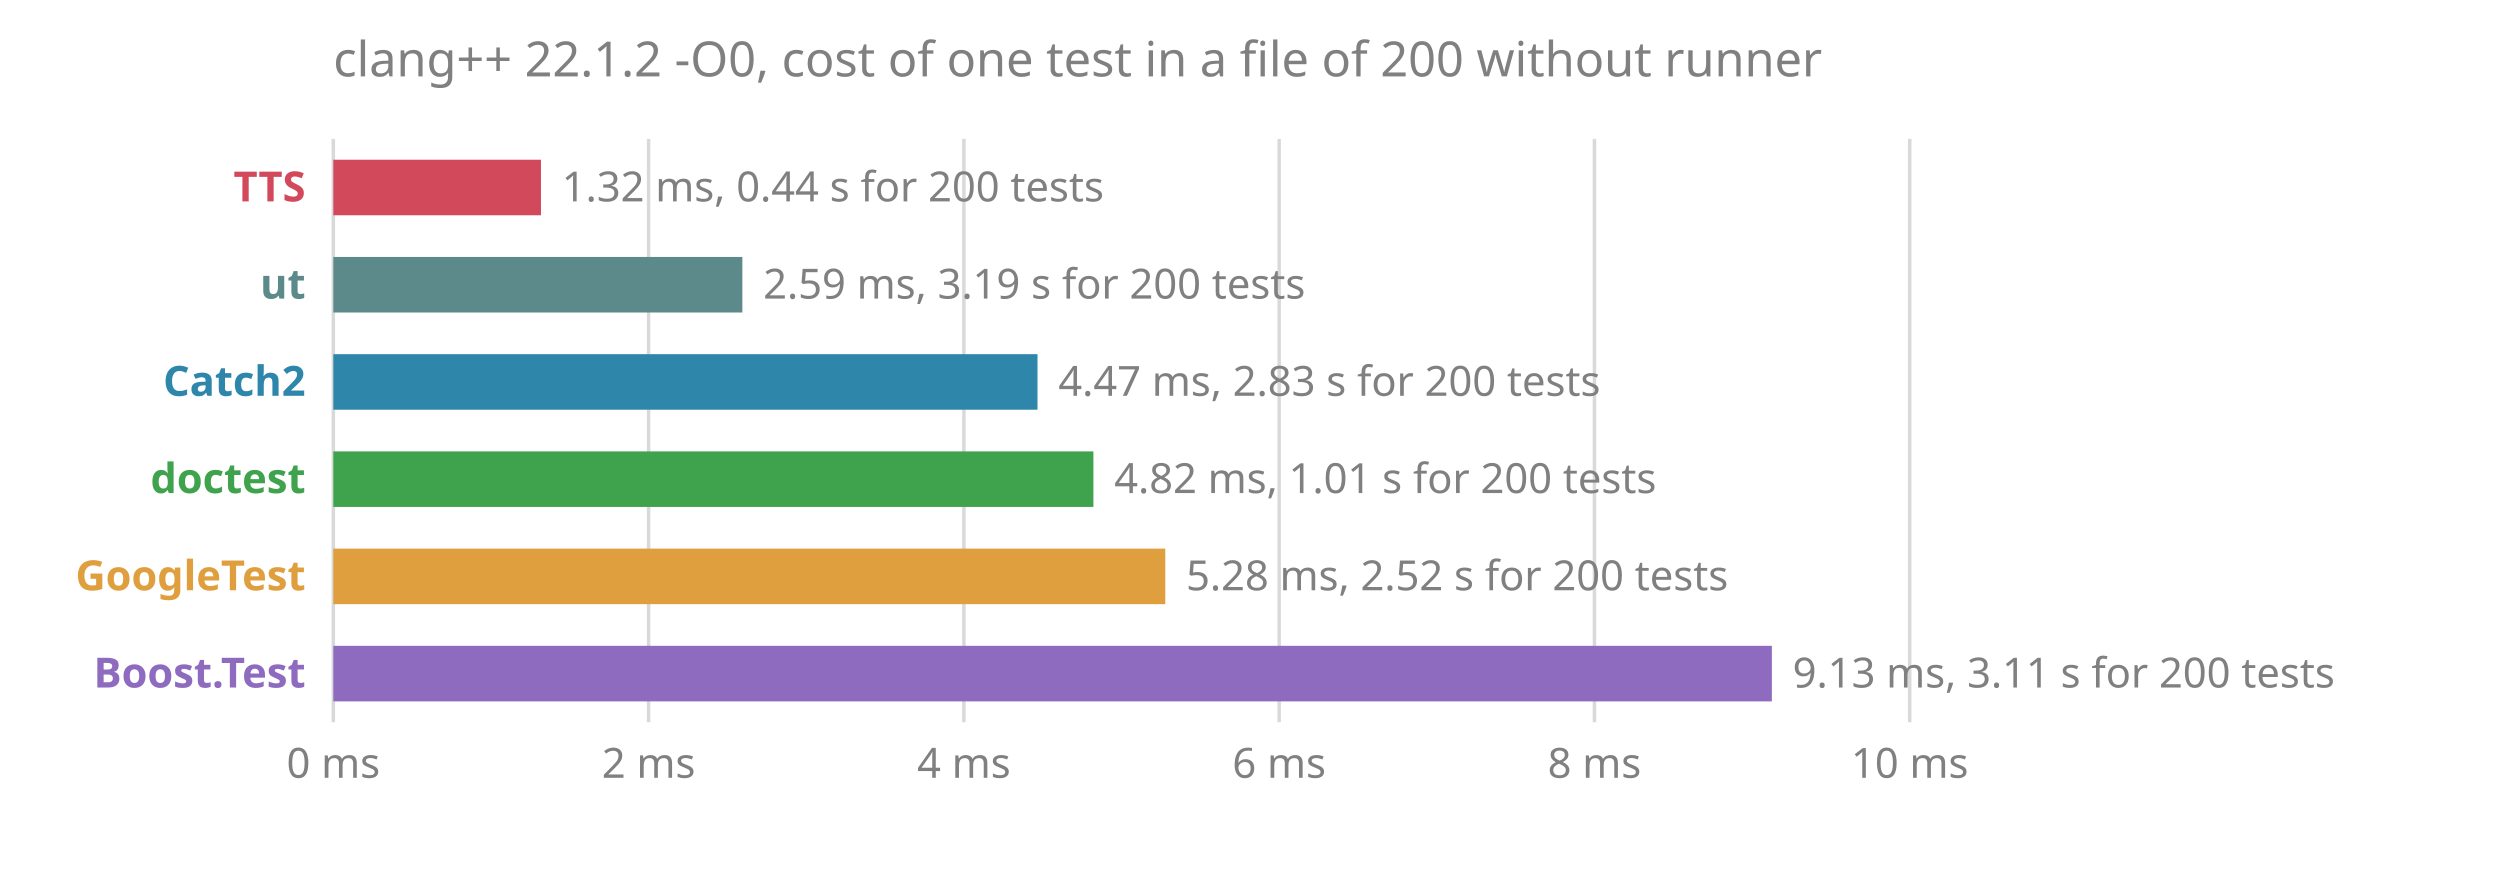
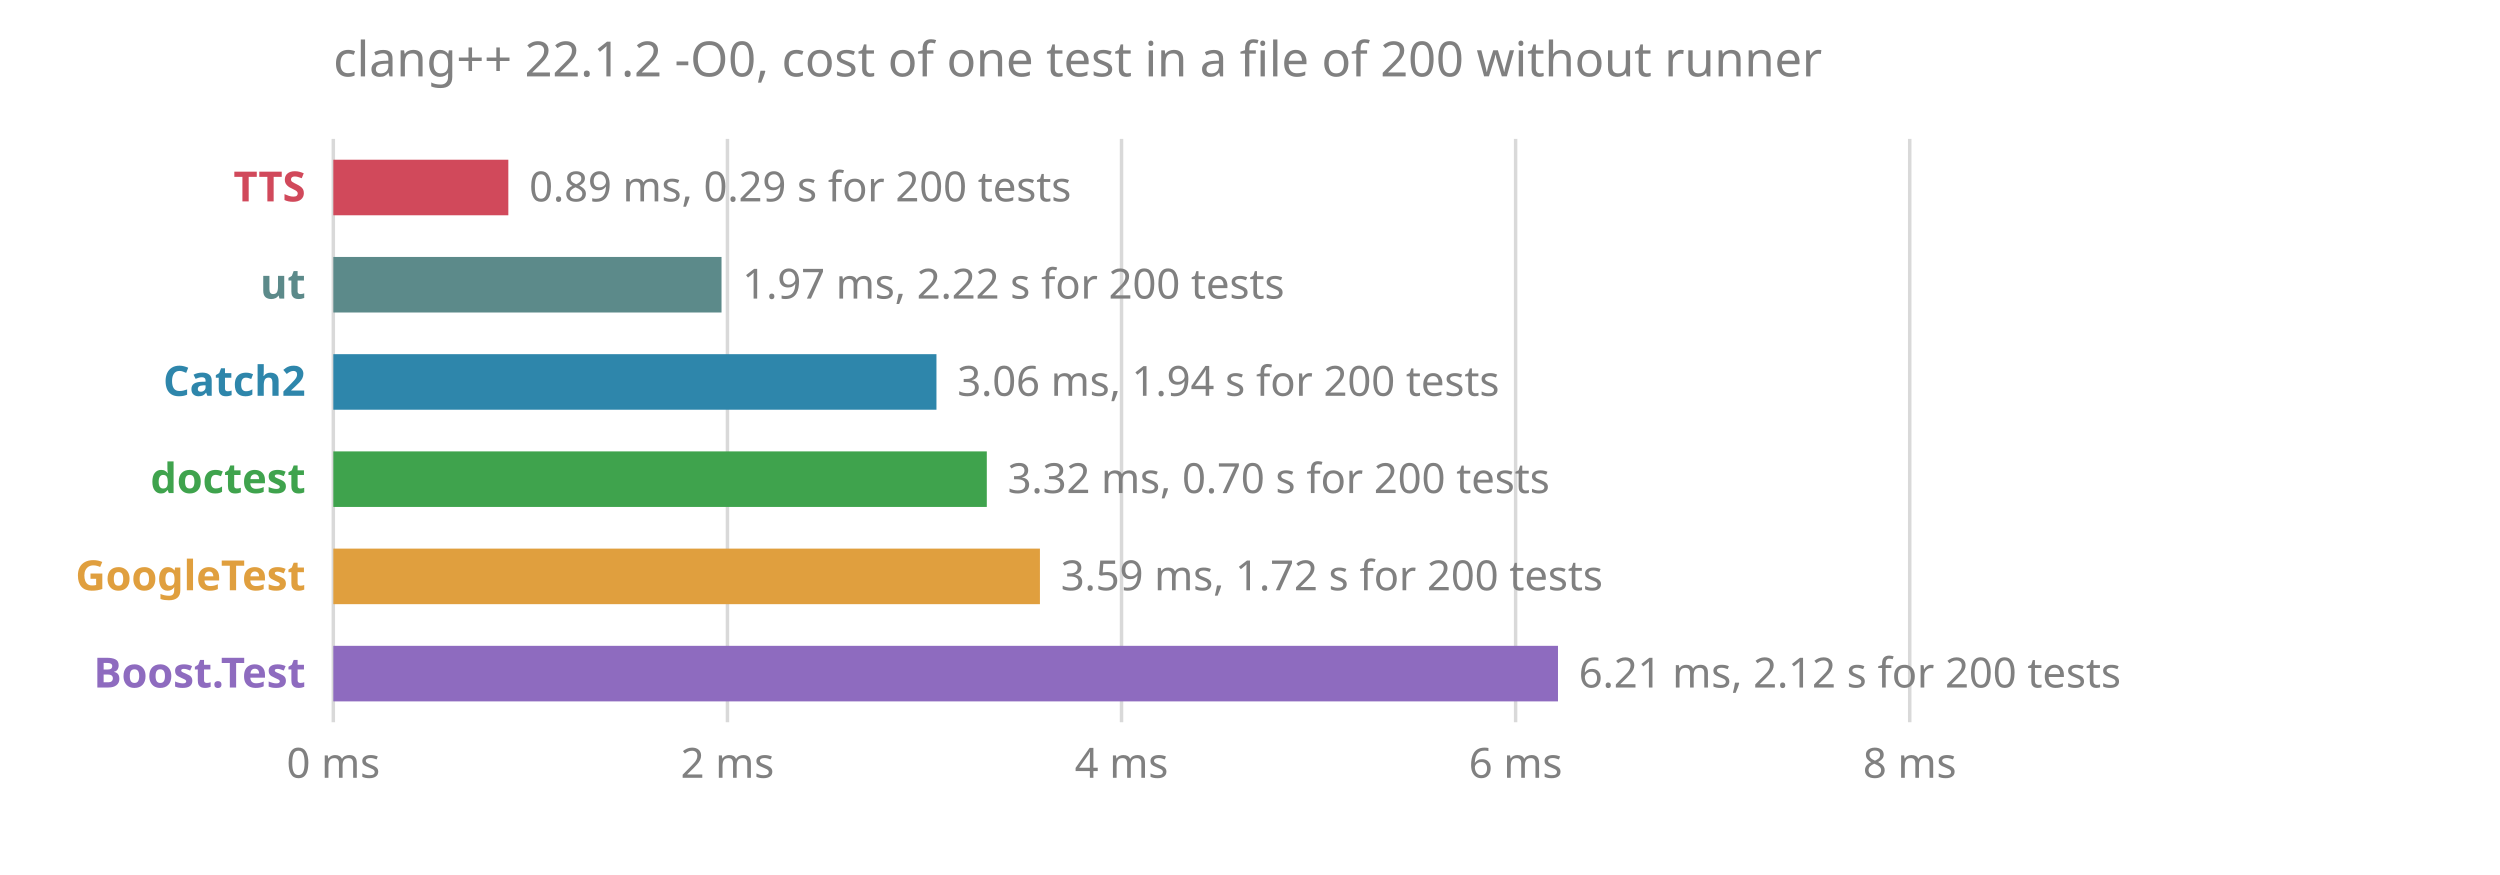
<svg xmlns="http://www.w3.org/2000/svg" viewBox="0 0 720 252" font-family="sans-serif" font-size="12">
  <text x="96" y="22" fill="#808080" font-size="14">clang++ 22.1.2 -O0, cost of one test in a file of 200 without runner</text>
  <line x1="96.0" x2="96.0" y1="40" y2="208" stroke="#808080" stroke-opacity="0.3" />
  <text x="96.0" y="224" fill="#808080" text-anchor="middle">0 ms</text>
-   <line x1="186.8" x2="186.8" y1="40" y2="208" stroke="#808080" stroke-opacity="0.3" />
-   <text x="186.8" y="224" fill="#808080" text-anchor="middle">2 ms</text>
-   <line x1="277.6" x2="277.6" y1="40" y2="208" stroke="#808080" stroke-opacity="0.3" />
-   <text x="277.6" y="224" fill="#808080" text-anchor="middle">4 ms</text>
-   <line x1="368.4" x2="368.4" y1="40" y2="208" stroke="#808080" stroke-opacity="0.3" />
-   <text x="368.4" y="224" fill="#808080" text-anchor="middle">6 ms</text>
-   <line x1="459.2" x2="459.2" y1="40" y2="208" stroke="#808080" stroke-opacity="0.3" />
-   <text x="459.2" y="224" fill="#808080" text-anchor="middle">8 ms</text>
+   <line x1="209.5" x2="209.5" y1="40" y2="208" stroke="#808080" stroke-opacity="0.3" />
+   <text x="209.5" y="224" fill="#808080" text-anchor="middle">2 ms</text>
+   <line x1="323.0" x2="323.0" y1="40" y2="208" stroke="#808080" stroke-opacity="0.3" />
+   <text x="323.0" y="224" fill="#808080" text-anchor="middle">4 ms</text>
+   <line x1="436.5" x2="436.5" y1="40" y2="208" stroke="#808080" stroke-opacity="0.3" />
+   <text x="436.5" y="224" fill="#808080" text-anchor="middle">6 ms</text>
  <line x1="550.0" x2="550.0" y1="40" y2="208" stroke="#808080" stroke-opacity="0.3" />
-   <text x="550.0" y="224" fill="#808080" text-anchor="middle">10 ms</text>
+   <text x="550.0" y="224" fill="#808080" text-anchor="middle">8 ms</text>
  <text x="88" y="58" fill="#d1495b" font-weight="bold" text-anchor="end">TTS</text>
-   <rect x="96" y="46" width="59.8" height="16" fill="#d1495b" />
-   <text x="161.8" y="58" fill="#808080">1.32 ms, 0.44 s for 200 tests</text>
+   <rect x="96" y="46" width="50.4" height="16" fill="#d1495b" />
+   <text x="152.4" y="58" fill="#808080">0.89 ms, 0.29 s for 200 tests</text>
  <text x="88" y="86" fill="#5c8a8a" font-weight="bold" text-anchor="end">ut</text>
-   <rect x="96" y="74" width="117.8" height="16" fill="#5c8a8a" />
-   <text x="219.8" y="86" fill="#808080">2.59 ms, 3.19 s for 200 tests</text>
+   <rect x="96" y="74" width="111.8" height="16" fill="#5c8a8a" />
+   <text x="213.8" y="86" fill="#808080">1.97 ms, 2.22 s for 200 tests</text>
  <text x="88" y="114" fill="#2e86ab" font-weight="bold" text-anchor="end">Catch2</text>
-   <rect x="96" y="102" width="202.8" height="16" fill="#2e86ab" />
-   <text x="304.8" y="114" fill="#808080">4.47 ms, 2.83 s for 200 tests</text>
+   <rect x="96" y="102" width="173.7" height="16" fill="#2e86ab" />
+   <text x="275.7" y="114" fill="#808080">3.06 ms, 1.94 s for 200 tests</text>
  <text x="88" y="142" fill="#3fa34d" font-weight="bold" text-anchor="end">doctest</text>
-   <rect x="96" y="130" width="218.9" height="16" fill="#3fa34d" />
-   <text x="320.9" y="142" fill="#808080">4.82 ms, 1.01 s for 200 tests</text>
+   <rect x="96" y="130" width="188.2" height="16" fill="#3fa34d" />
+   <text x="290.2" y="142" fill="#808080">3.32 ms, 0.70 s for 200 tests</text>
  <text x="88" y="170" fill="#e09f3e" font-weight="bold" text-anchor="end">GoogleTest</text>
-   <rect x="96" y="158" width="239.6" height="16" fill="#e09f3e" />
-   <text x="341.6" y="170" fill="#808080">5.28 ms, 2.52 s for 200 tests</text>
+   <rect x="96" y="158" width="203.5" height="16" fill="#e09f3e" />
+   <text x="305.5" y="170" fill="#808080">3.59 ms, 1.72 s for 200 tests</text>
  <text x="88" y="198" fill="#8e6bbf" font-weight="bold" text-anchor="end">Boost.Test</text>
-   <rect x="96" y="186" width="414.3" height="16" fill="#8e6bbf" />
-   <text x="516.3" y="198" fill="#808080">9.13 ms, 3.11 s for 200 tests</text>
+   <rect x="96" y="186" width="352.7" height="16" fill="#8e6bbf" />
+   <text x="454.7" y="198" fill="#808080">6.21 ms, 2.12 s for 200 tests</text>
</svg>
